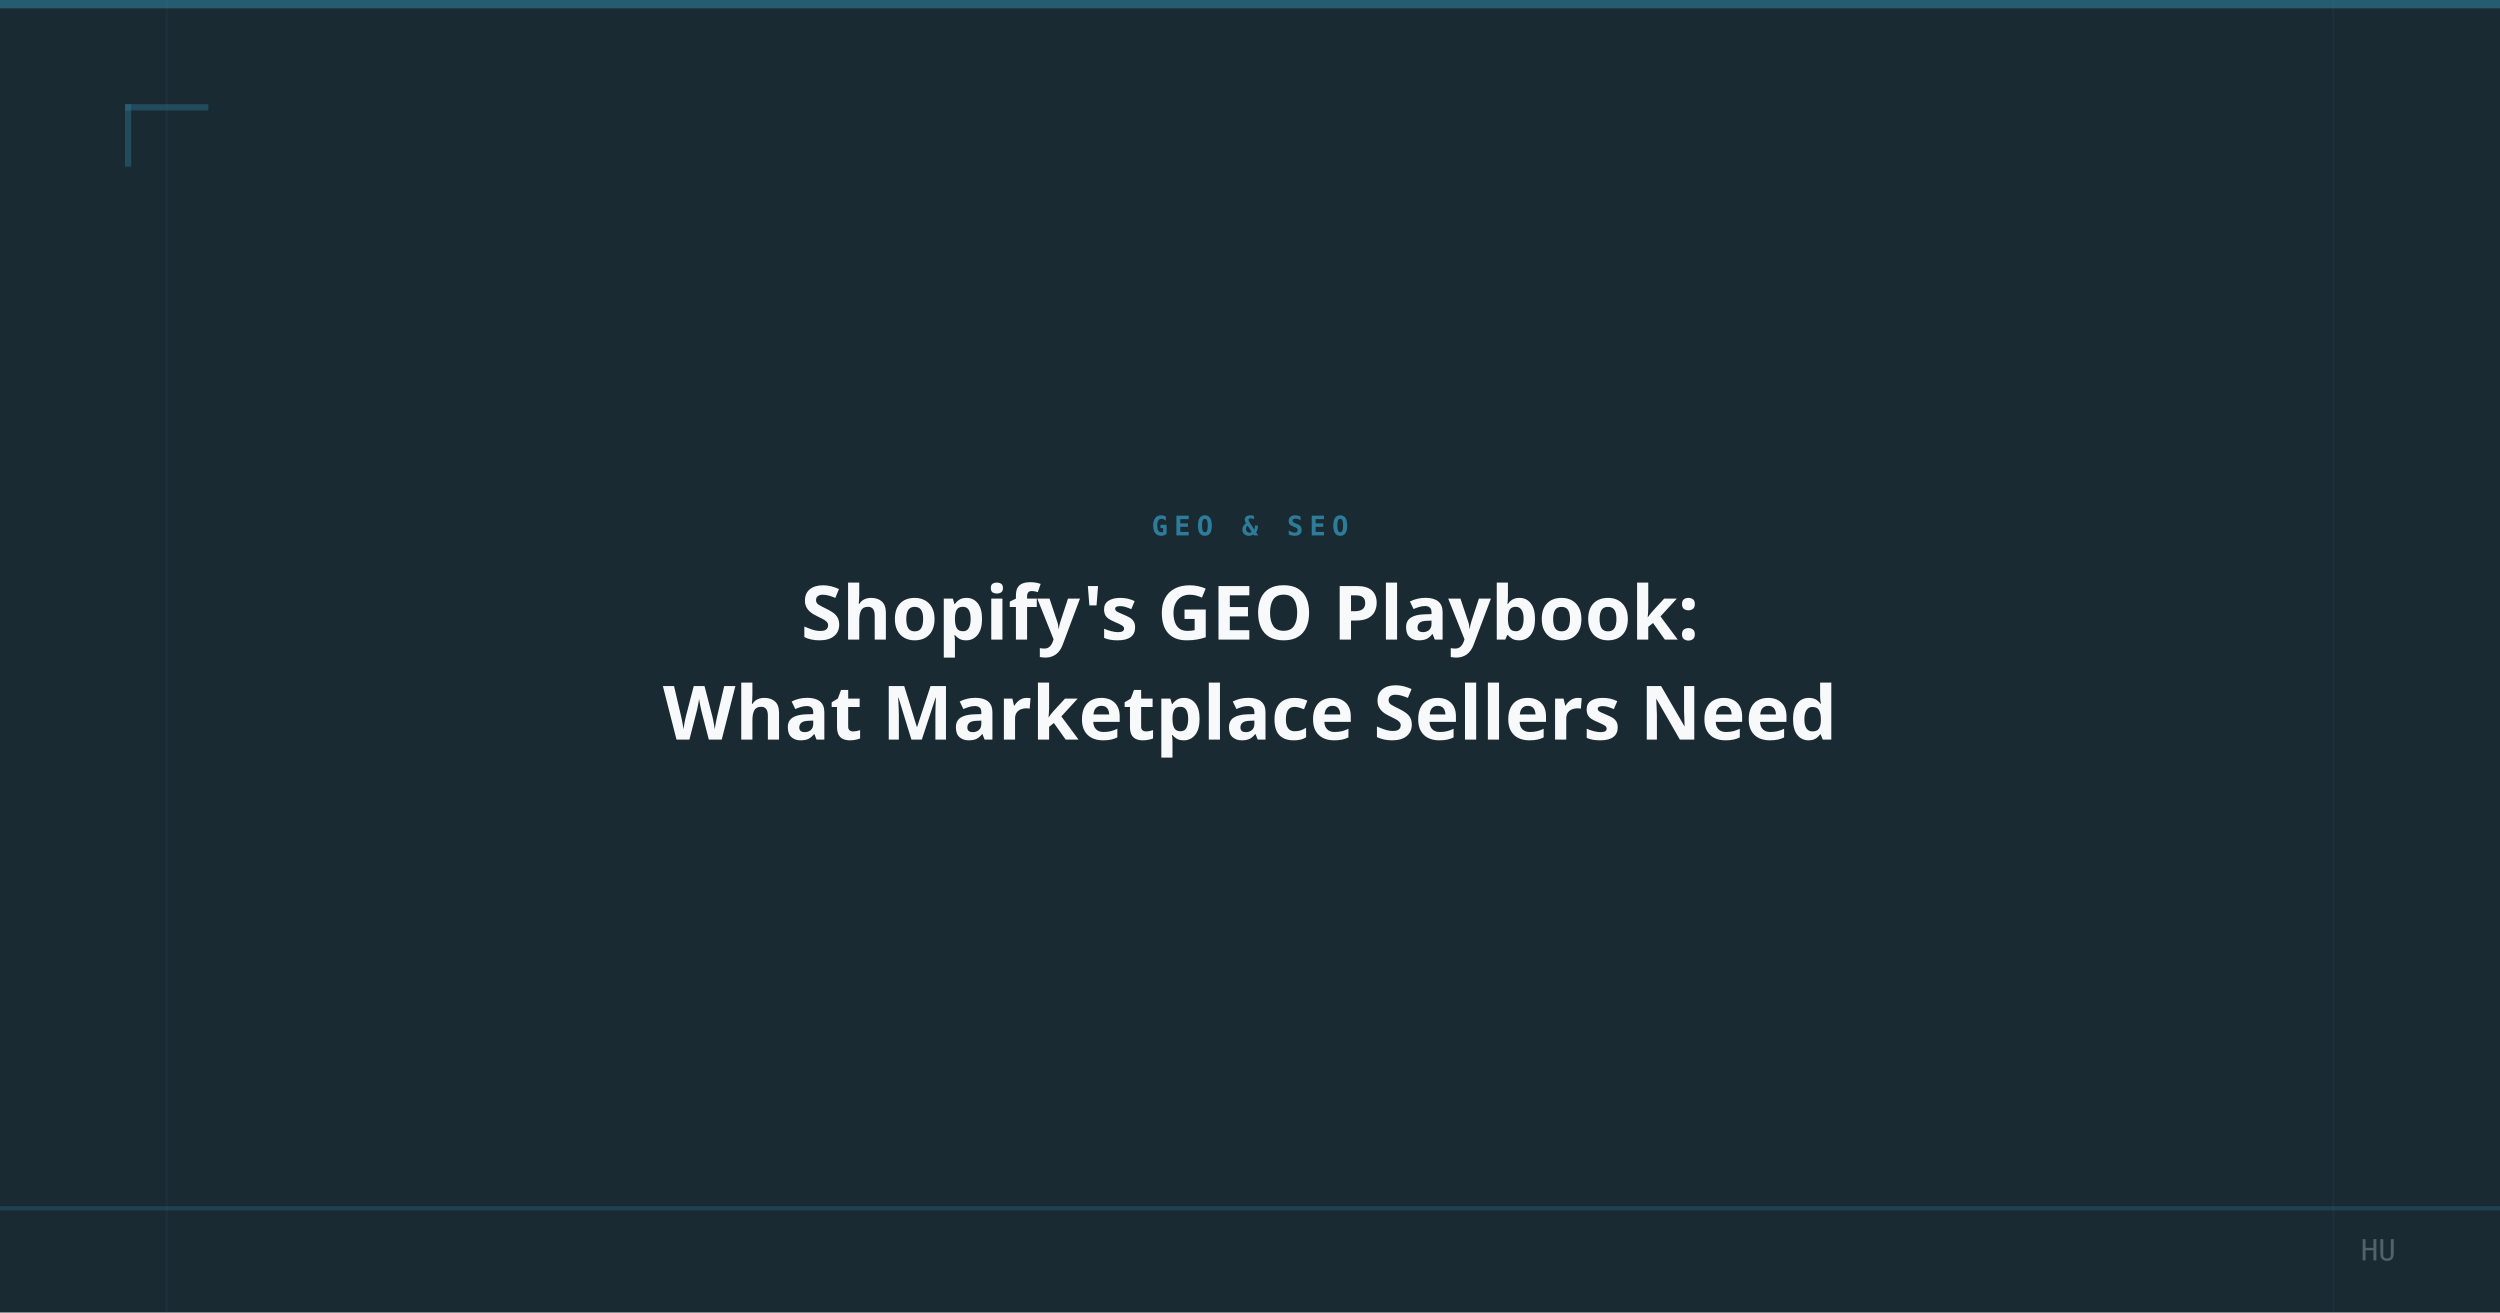
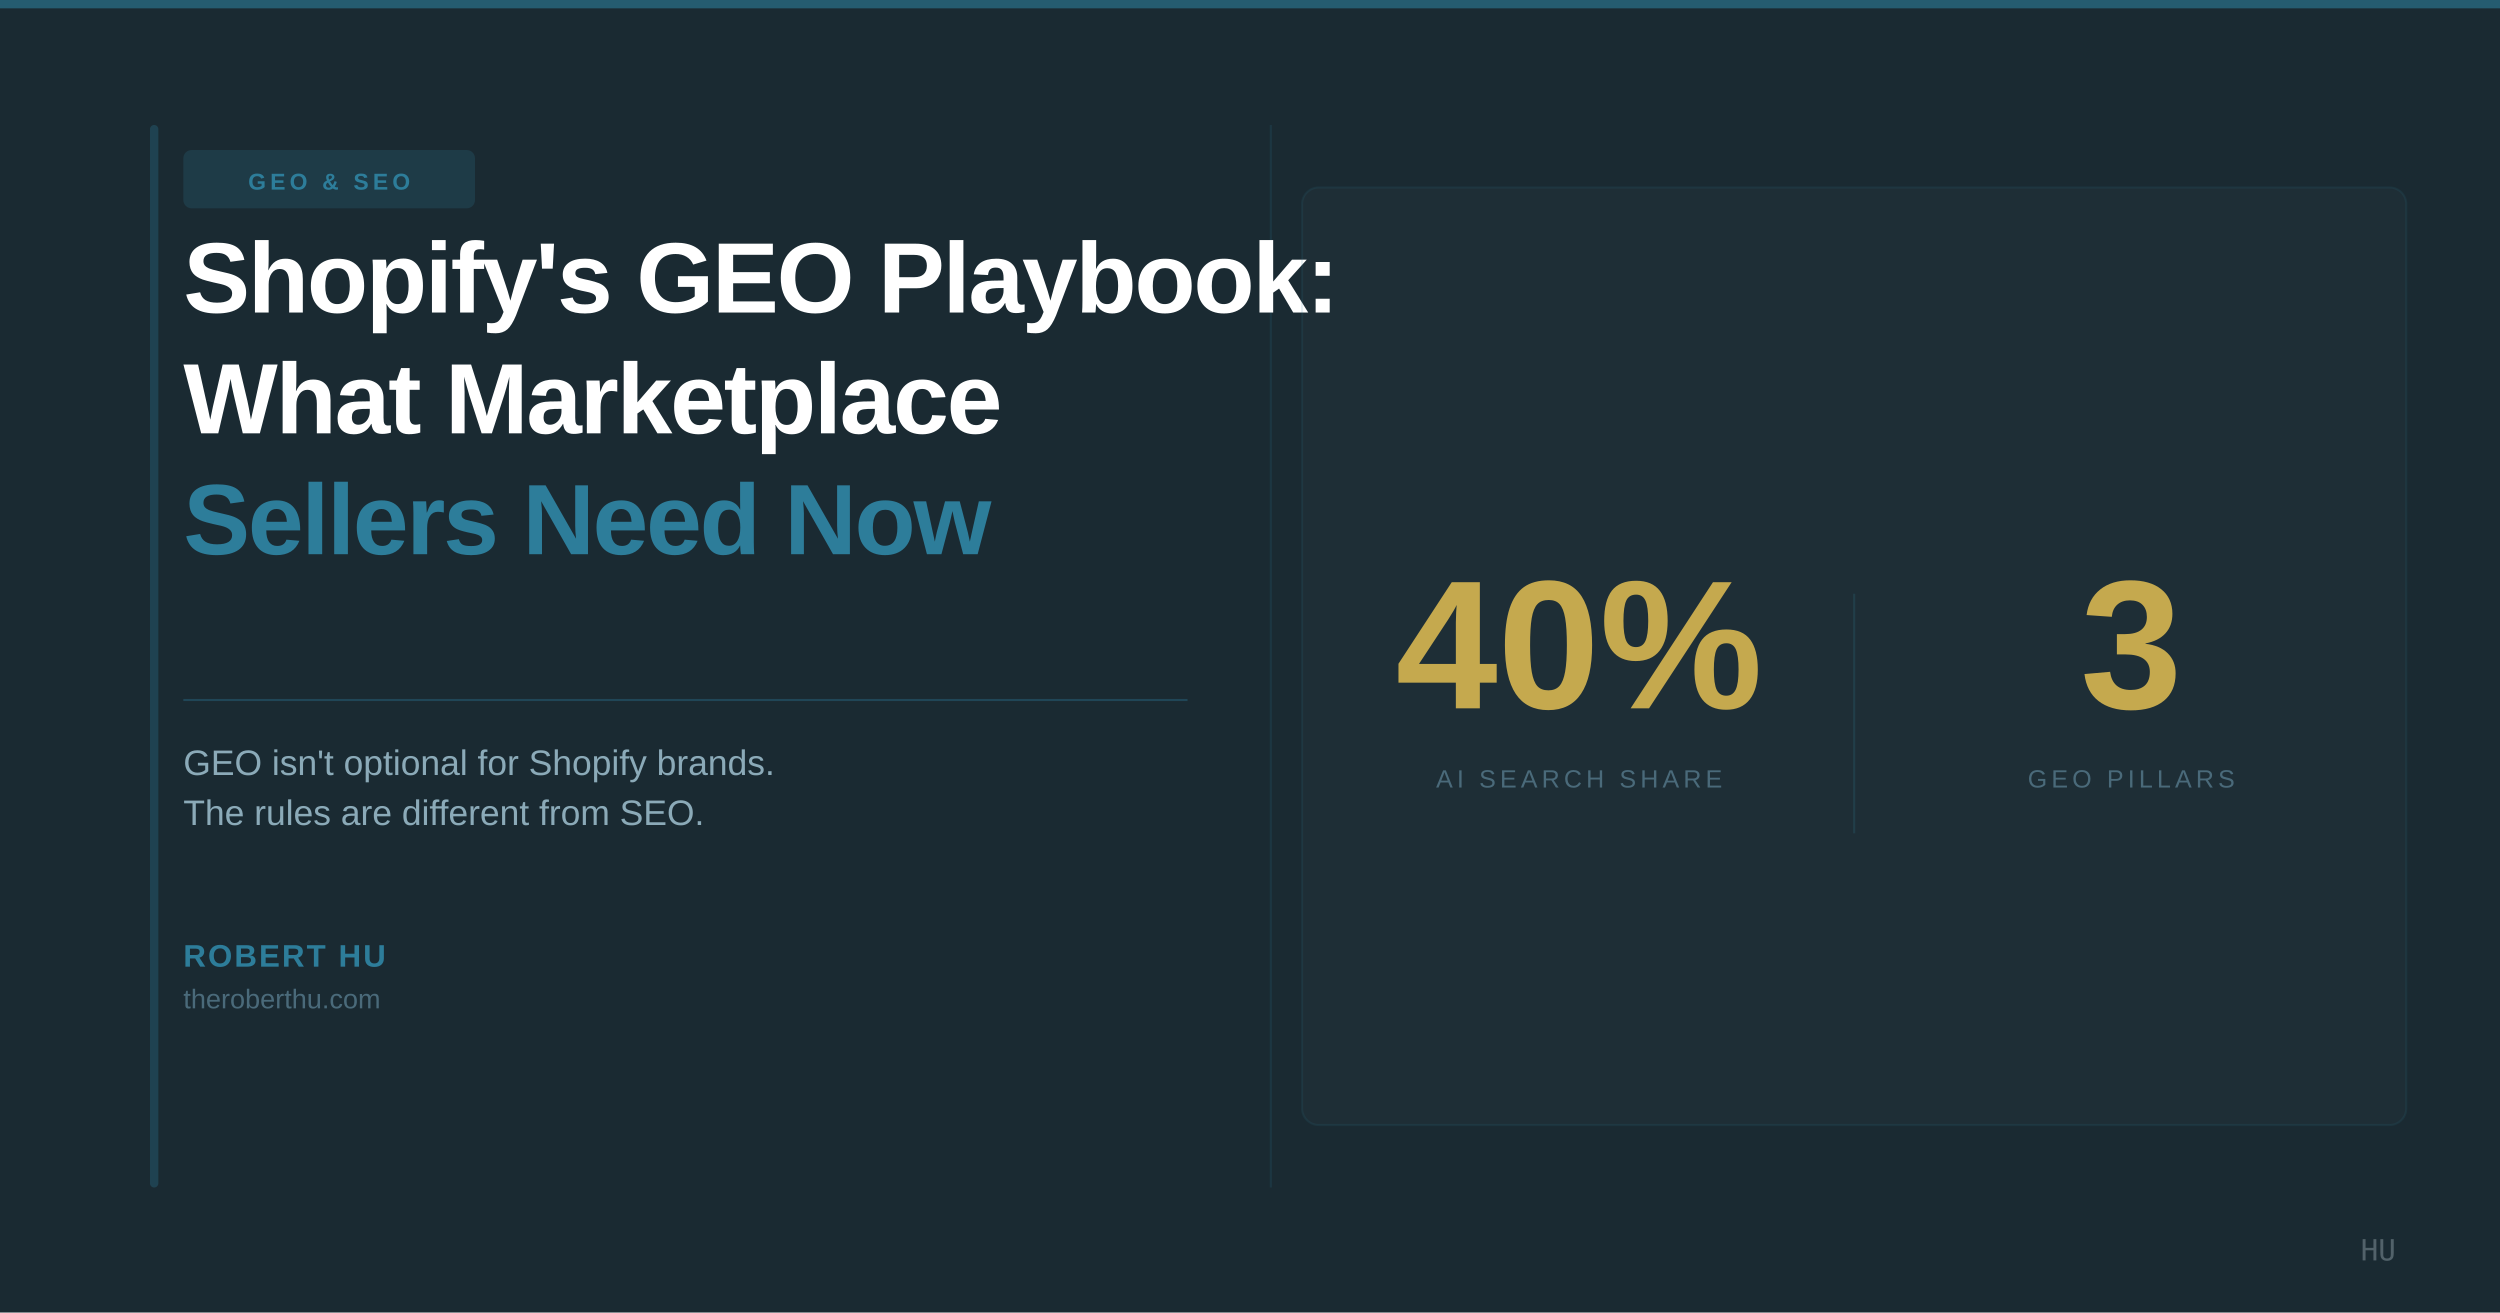
<svg xmlns="http://www.w3.org/2000/svg" width="1200" height="630" viewBox="0 0 1200 630">
  <rect width="1200" height="630" fill="#1a2a32" />
-   <line x1="0" y1="580" x2="1200" y2="580" stroke="#2d7d9a" stroke-width="2" opacity="0.3" />
-   <line x1="80" y1="0" x2="80" y2="630" stroke="#2d7d9a" stroke-width="1" opacity="0.08" />
-   <line x1="1120" y1="0" x2="1120" y2="630" stroke="#2d7d9a" stroke-width="1" opacity="0.08" />
  <rect x="0" y="0" width="1200" height="4" fill="#2d7d9a" opacity="0.6" />
-   <rect x="60" y="50" width="40" height="3" fill="#2d7d9a" opacity="0.4" />
-   <rect x="60" y="50" width="3" height="30" fill="#2d7d9a" opacity="0.4" />
-   <text x="600" y="257" text-anchor="middle" font-family="'JetBrains Mono', monospace" font-size="13" font-weight="600" fill="#2d7d9a" letter-spacing="3">GEO &amp; SEO</text>
-   <text x="600" y="307" text-anchor="middle" font-family="'DM Sans', system-ui, sans-serif" font-size="36" font-weight="700" fill="#f7f9fb">Shopify's GEO Playbook:</text>
-   <text x="600" y="355" text-anchor="middle" font-family="'DM Sans', system-ui, sans-serif" font-size="36" font-weight="700" fill="#f7f9fb">What Marketplace Sellers Need</text>
+   <line x1="610" y1="60" x2="610" y2="570" stroke="#2d7d9a" stroke-opacity="0.15" stroke-width="1" />
+   <rect x="72" y="60" width="4" height="510" rx="2" fill="#2d7d9a" opacity="0.3" />
+   <rect x="88" y="72" width="140" height="28" rx="4" fill="#2d7d9a" opacity="0.2" />
+   <text x="158" y="91" font-family="'Helvetica Neue', Arial, sans-serif" font-size="11" font-weight="600" fill="#2d7d9a" text-anchor="middle" letter-spacing="2">GEO &amp; SEO</text>
+   <text x="88" y="150" font-family="'Helvetica Neue', Arial, sans-serif" font-size="48" font-weight="700" fill="#ffffff" letter-spacing="-1">Shopify's GEO Playbook:</text>
+   <text x="88" y="208" font-family="'Helvetica Neue', Arial, sans-serif" font-size="48" font-weight="700" fill="#ffffff" letter-spacing="-1">What Marketplace</text>
+   <text x="88" y="266" font-family="'Helvetica Neue', Arial, sans-serif" font-size="48" font-weight="700" fill="#2d7d9a" letter-spacing="-1">Sellers Need Now</text>
+   <line x1="88" y1="336" x2="570" y2="336" stroke="#2d7d9a" stroke-opacity="0.35" stroke-width="1" />
+   <text x="88" y="372" font-family="'Helvetica Neue', Arial, sans-serif" font-size="17" fill="#8baab8">GEO isn't optional for Shopify brands.</text>
+   <text x="88" y="396" font-family="'Helvetica Neue', Arial, sans-serif" font-size="17" fill="#8baab8">The rules are different from SEO.</text>
+   <text x="88" y="464" font-family="'Helvetica Neue', Arial, sans-serif" font-size="15" fill="#2d7d9a" font-weight="600" letter-spacing="1">ROBERT HU</text>
+   <text x="88" y="484" font-family="'Helvetica Neue', Arial, sans-serif" font-size="13" fill="#4a6a7a">theroberthu.com</text>
+   <rect x="625" y="90" width="530" height="450" rx="8" fill="#ffffff" fill-opacity="0.02" stroke="#2d7d9a" stroke-opacity="0.12" stroke-width="1" />
+   <text x="758" y="340" font-family="'Helvetica Neue', Arial, sans-serif" font-size="88" font-weight="700" fill="#c5a94e" text-anchor="middle">40%</text>
+   <text x="758" y="378" font-family="'Helvetica Neue', Arial, sans-serif" font-size="12" fill="#4a6a7a" text-anchor="middle" letter-spacing="2">AI SEARCH SHARE</text>
+   <line x1="890" y1="285" x2="890" y2="400" stroke="#2d7d9a" stroke-opacity="0.2" stroke-width="1" />
+   <text x="1023" y="340" font-family="'Helvetica Neue', Arial, sans-serif" font-size="88" font-weight="700" fill="#c5a94e" text-anchor="middle">3</text>
+   <text x="1023" y="378" font-family="'Helvetica Neue', Arial, sans-serif" font-size="12" fill="#4a6a7a" text-anchor="middle" letter-spacing="2">GEO PILLARS</text>
  <text x="1150" y="605" text-anchor="end" font-family="'JetBrains Mono', monospace" font-size="14" font-weight="500" fill="#8a9aa2" opacity="0.5">HU</text>
</svg>
